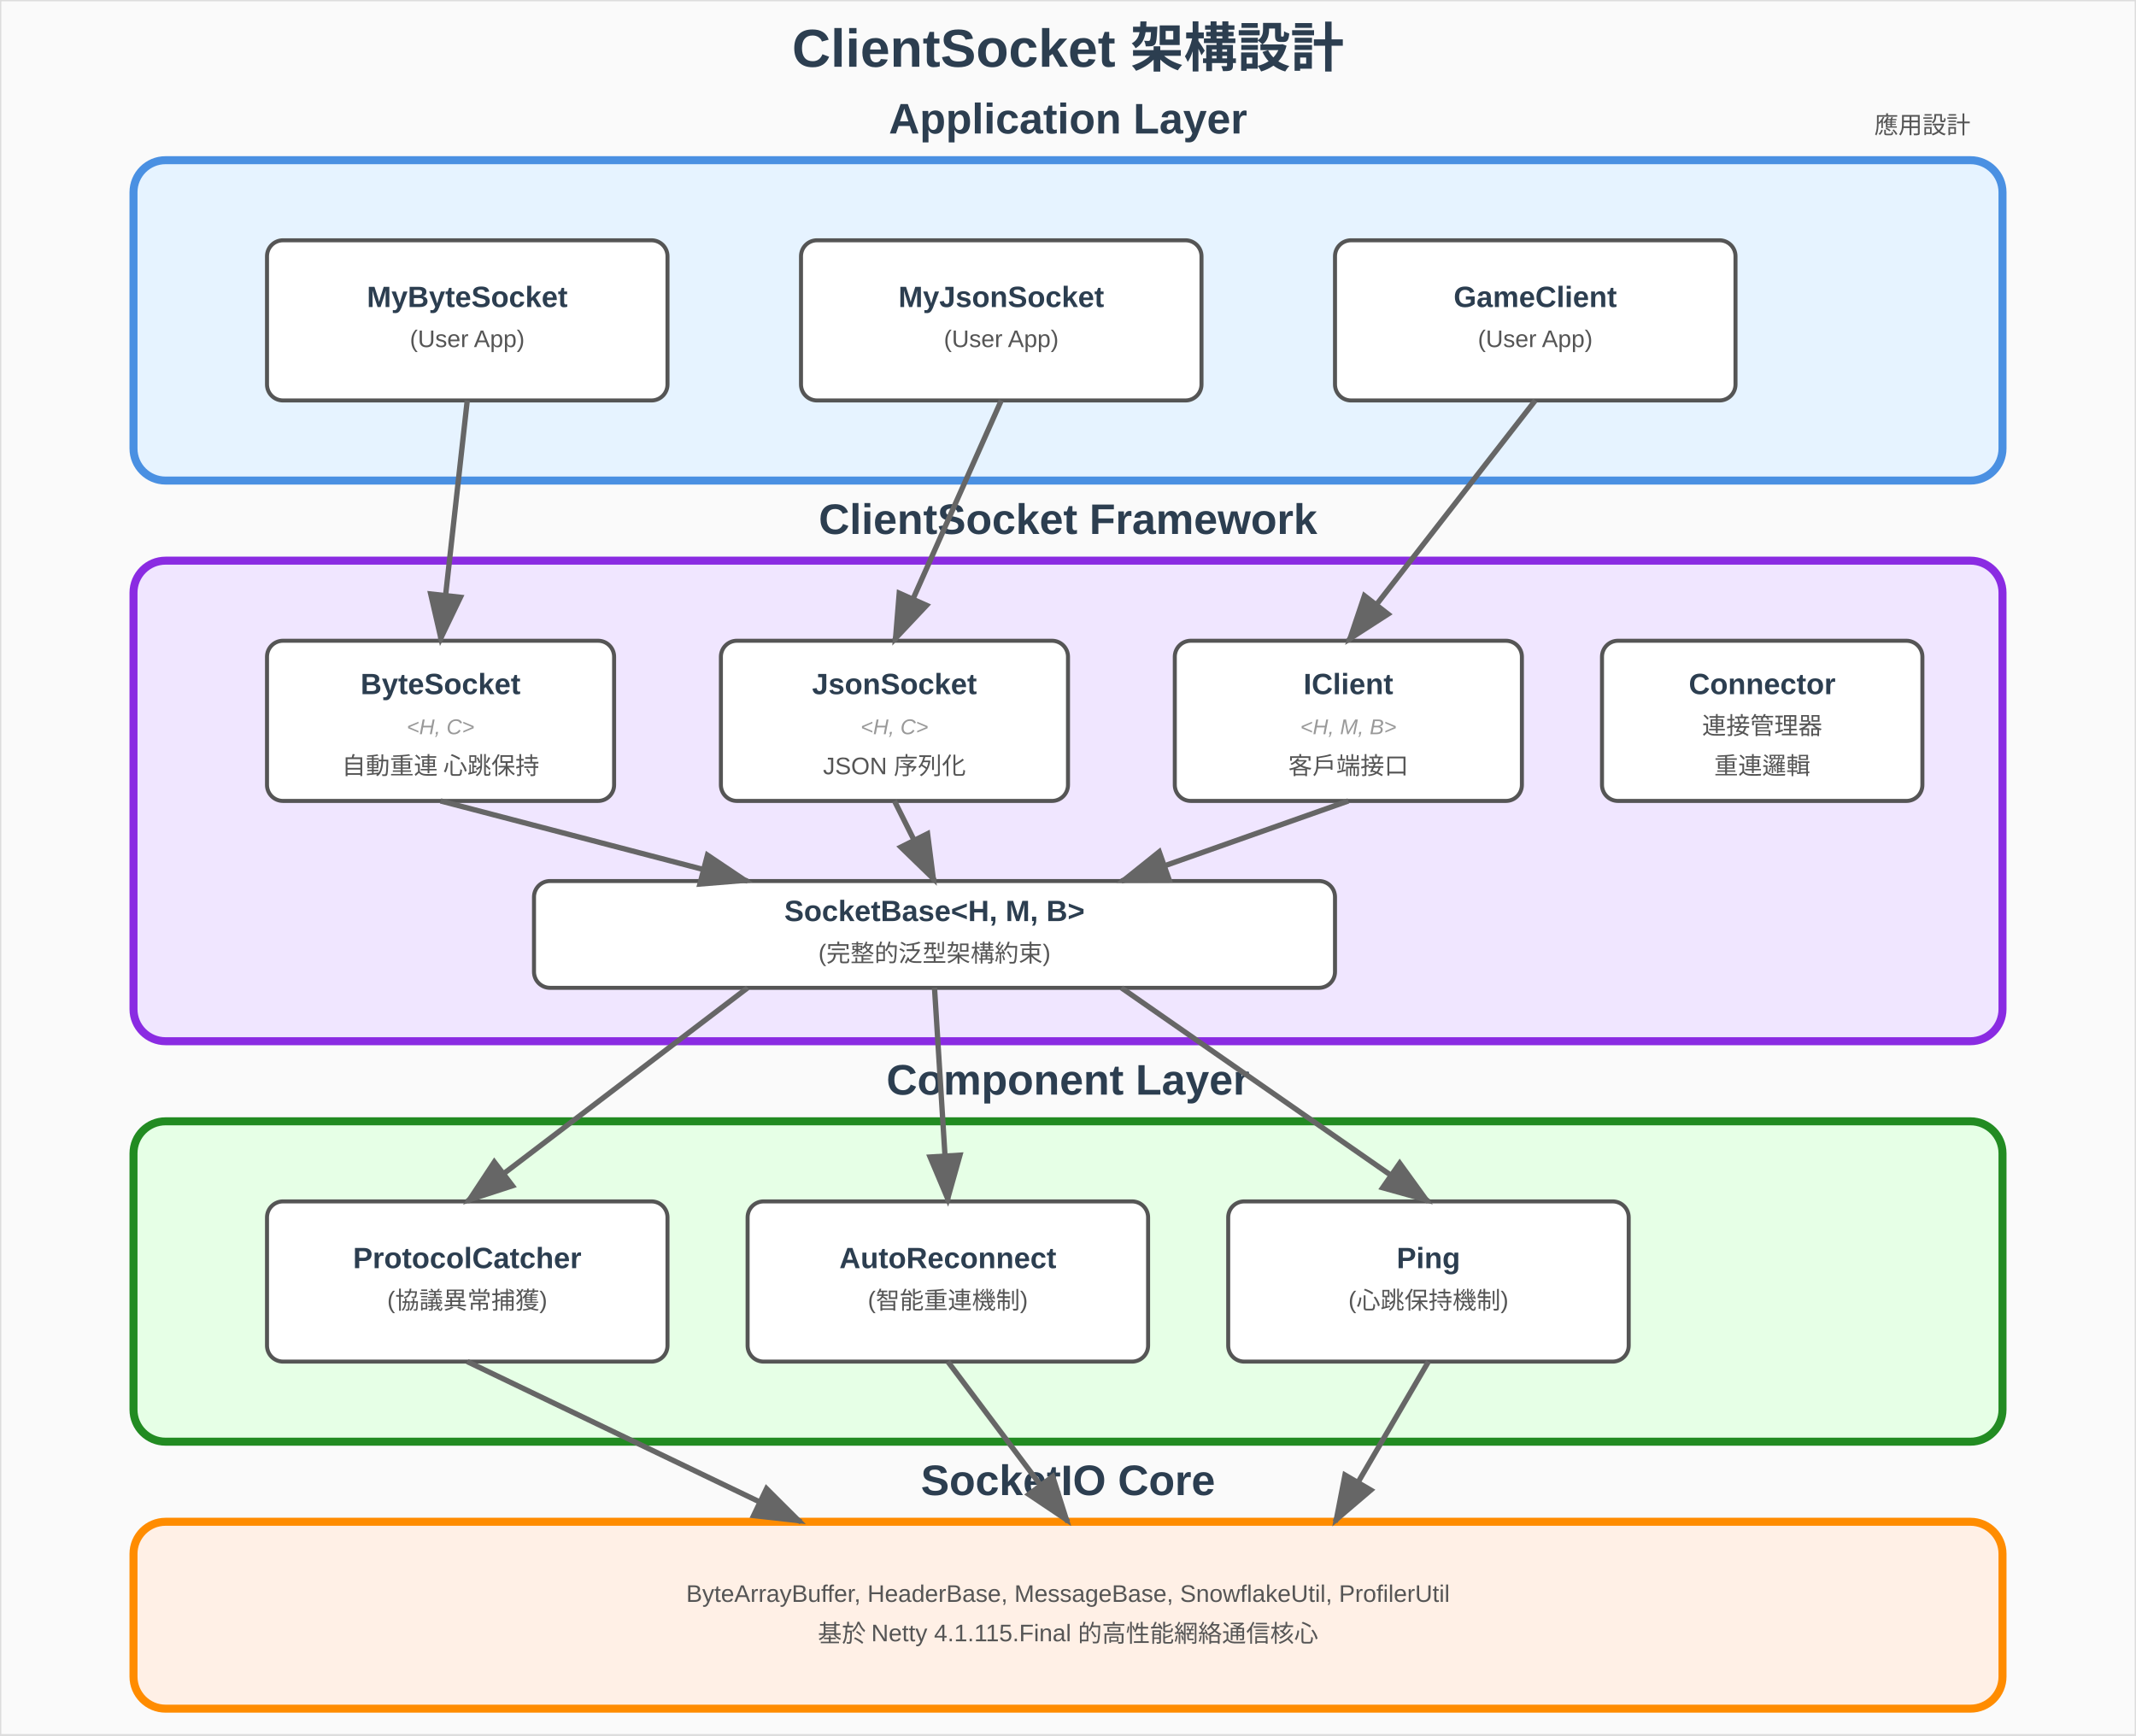
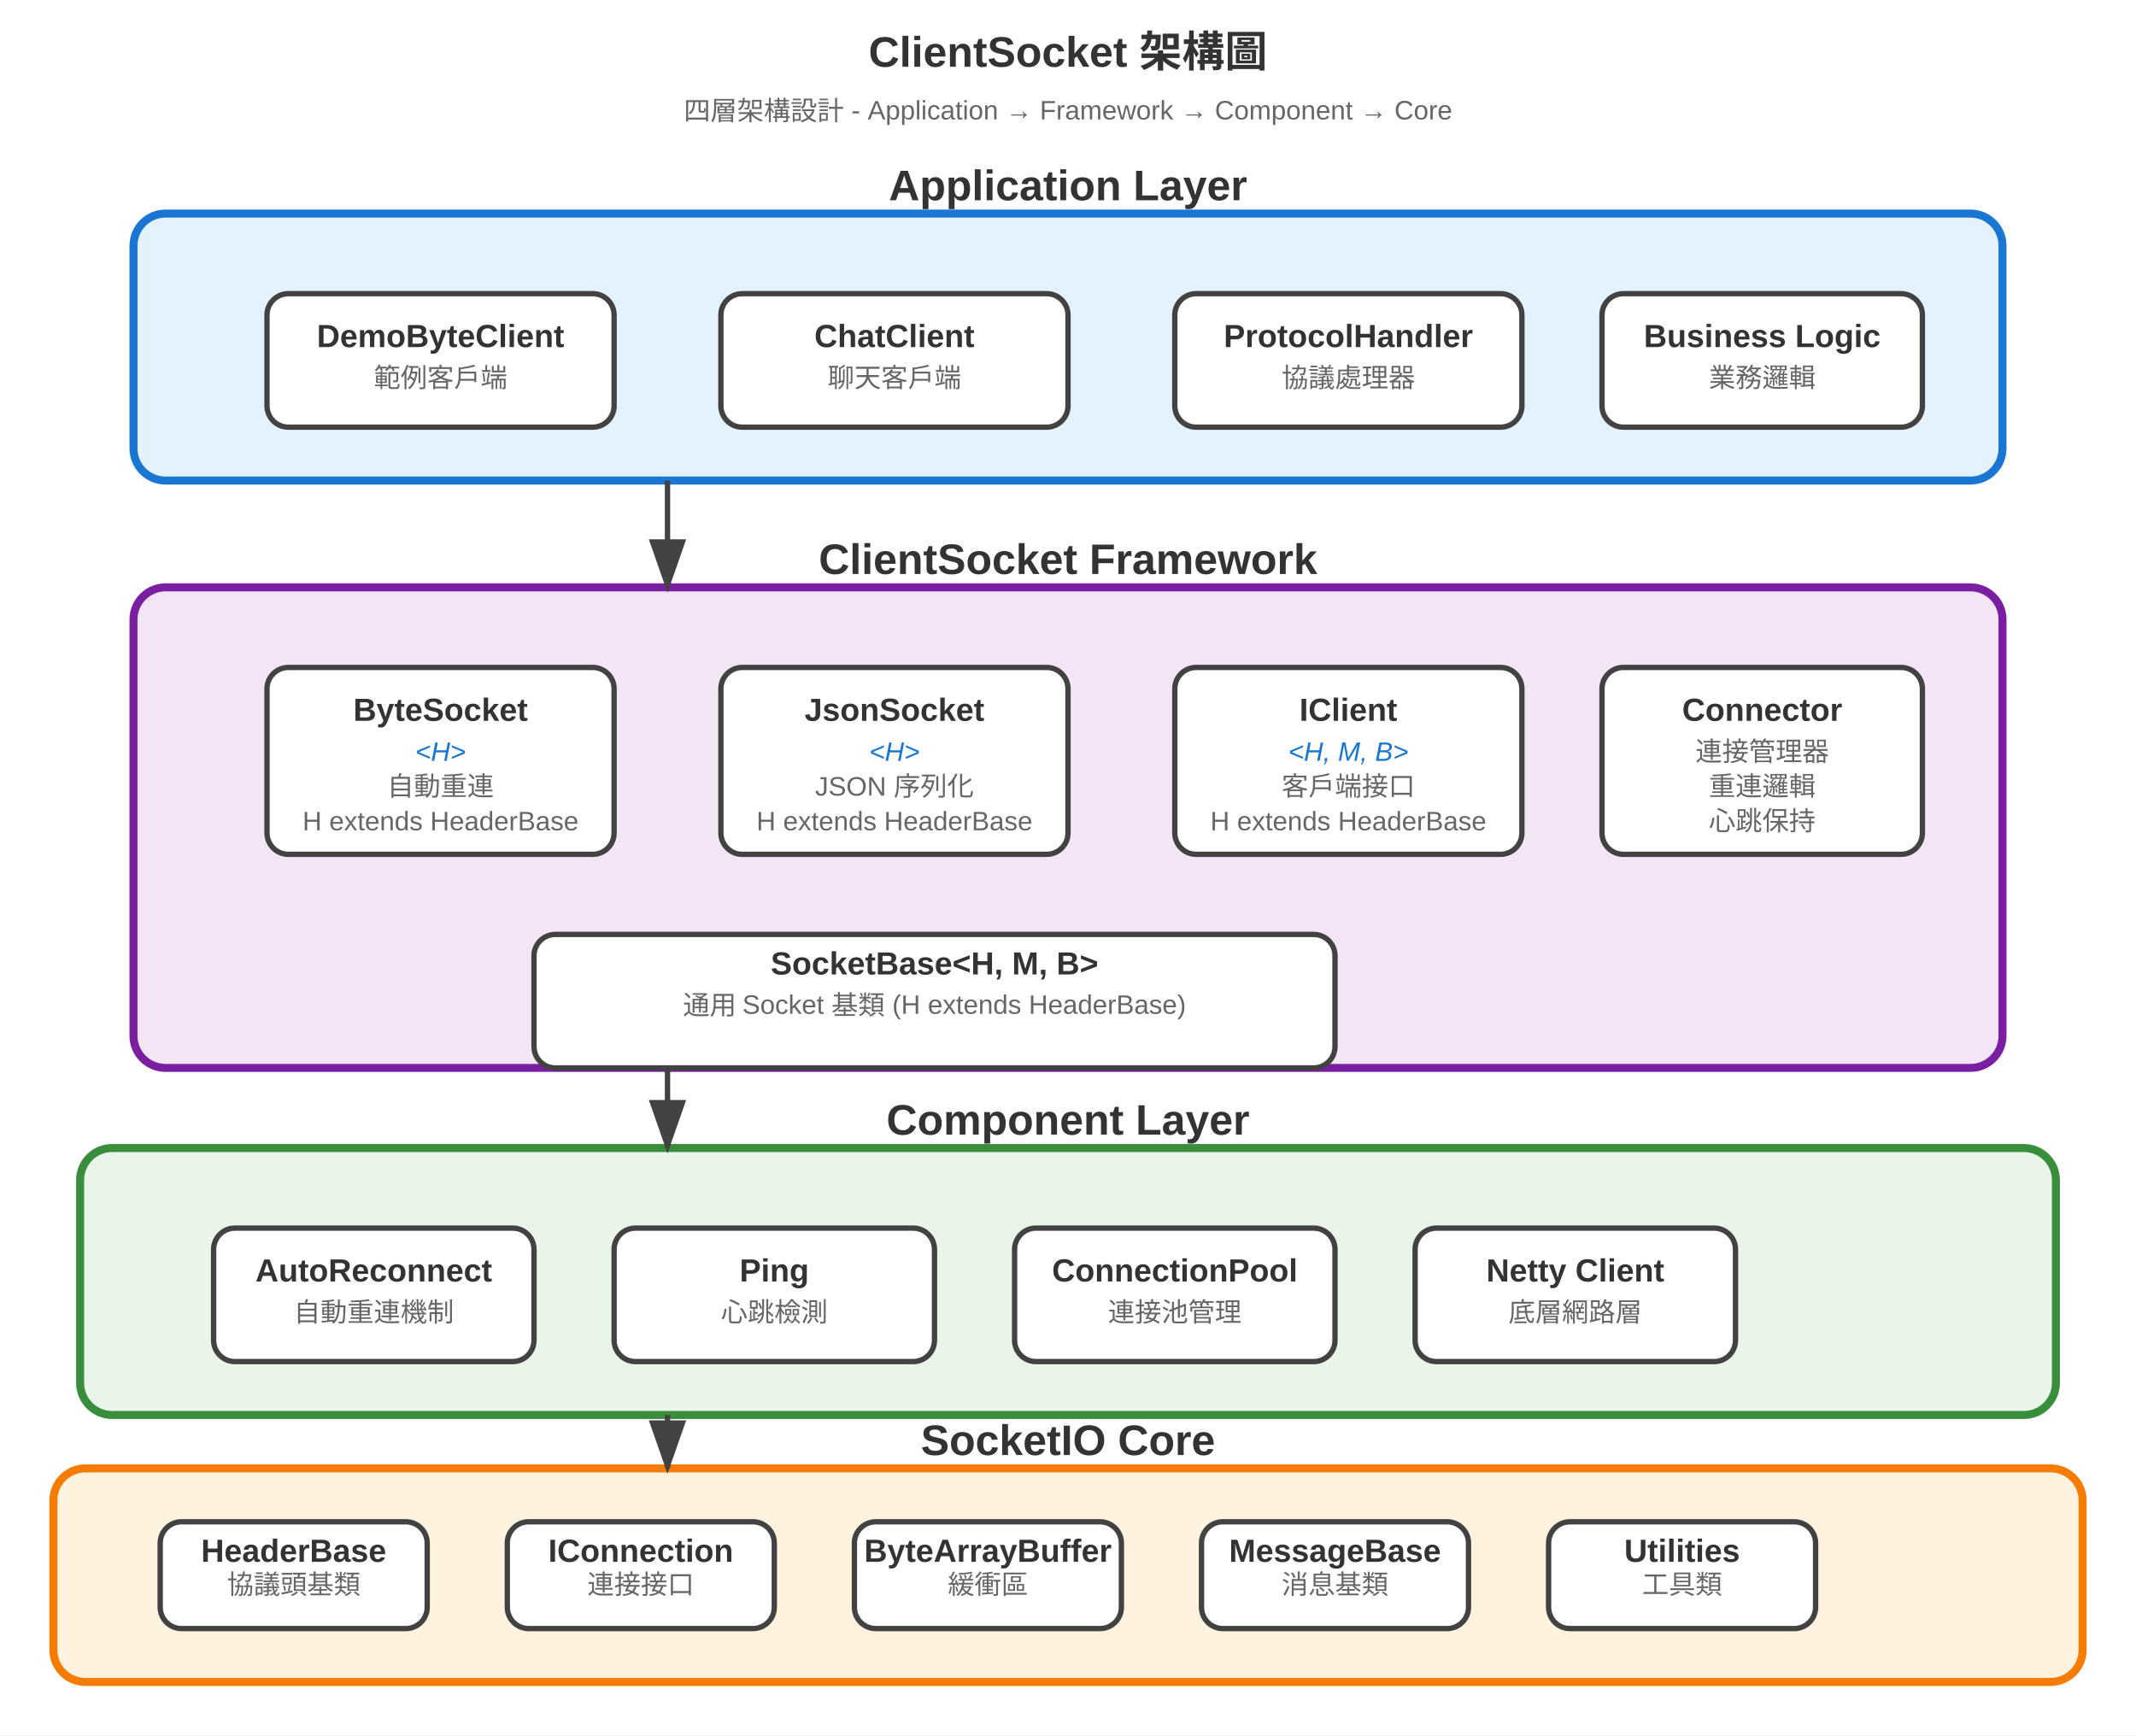
<svg xmlns="http://www.w3.org/2000/svg" width="800" height="650">
+   <rect width="100%" height="100%" fill="#ffffff" />
  <defs>
    <style>
-       .layer-box { stroke-width: 3; rx: 12; ry: 12; }
-       .app-layer { fill: #e6f3ff; stroke: #4a90e2; }
-       .client-layer { fill: #f0e6ff; stroke: #8a2be2; }
-       .component-layer { fill: #e6ffe6; stroke: #228b22; }
-       .core-layer { fill: #fff0e6; stroke: #ff8c00; }
-       .box { fill: #ffffff; stroke: #555; stroke-width: 1.5; rx: 6; ry: 6; }
-       .text { font-family: 'Microsoft YaHei', 'PingFang SC', Arial, sans-serif; text-anchor: middle; }
-       .layer-title { font-size: 16px; font-weight: bold; fill: #2c3e50; }
-       .component-title { font-size: 11px; font-weight: bold; fill: #2c3e50; }
-       .component-desc { font-size: 9px; fill: #555; }
-       .arrow { stroke: #666; stroke-width: 2; fill: none; marker-end: url(#arrowhead); }
-       .generic-text { font-size: 8px; fill: #999; font-style: italic; }
+       .layer-box { stroke-width: 3; rx: 12; ry: 12; fill: none; }
+       .app-layer { stroke: #1976d2; fill: #e3f2fd; }
+       .client-layer { stroke: #7b1fa2; fill: #f3e5f5; }
+       .component-layer { stroke: #388e3c; fill: #e8f5e8; }
+       .core-layer { stroke: #f57c00; fill: #fff3e0; }
+       .box { fill: #ffffff; stroke: #424242; stroke-width: 2; rx: 8; ry: 8; }
+       .text { text-anchor: middle; font-family: Arial, sans-serif; }
+       .layer-title { font-size: 16px; font-weight: bold; fill: #333; }
+       .component-title { font-size: 12px; font-weight: bold; fill: #333; }
+       .component-desc { font-size: 10px; fill: #666; }
+       .generic-text { font-size: 10px; fill: #1976d2; font-style: italic; }
+       .arrow { stroke: #424242; stroke-width: 2; fill: none; marker-end: url(#arrowhead); }
    </style>
    <marker id="arrowhead" markerWidth="10" markerHeight="7" refX="9" refY="3.5" orient="auto">
-       <polygon points="0 0, 10 3.5, 0 7" fill="#666" />
+       <polygon points="0 0, 10 3.5, 0 7" fill="#424242" />
    </marker>
  </defs>
-   <rect width="800" height="650" fill="#fafafa" stroke="#ddd" stroke-width="1" />
-   <text x="400" y="25" class="layer-title text" style="font-size: 20px; font-weight: bold;">ClientSocket 架構設計</text>
-   <g id="app-layer">
-     <rect x="50" y="60" width="700" height="120" class="layer-box app-layer" />
-     <text x="400" y="50" class="layer-title text">Application Layer</text>
-     <text x="720" y="50" class="component-desc text">應用設計</text>
-     <rect x="100" y="90" width="150" height="60" class="box" />
-     <text x="175" y="115" class="component-title text">MyByteSocket</text>
-     <text x="175" y="130" class="component-desc text">(User App)</text>
-     <rect x="300" y="90" width="150" height="60" class="box" />
-     <text x="375" y="115" class="component-title text">MyJsonSocket</text>
-     <text x="375" y="130" class="component-desc text">(User App)</text>
-     <rect x="500" y="90" width="150" height="60" class="box" />
-     <text x="575" y="115" class="component-title text">GameClient</text>
-     <text x="575" y="130" class="component-desc text">(User App)</text>
-   </g>
-   <g id="client-layer">
-     <rect x="50" y="210" width="700" height="180" class="layer-box client-layer" />
-     <text x="400" y="200" class="layer-title text">ClientSocket Framework</text>
-     <rect x="100" y="240" width="130" height="60" class="box" />
-     <text x="165" y="260" class="component-title text">ByteSocket</text>
-     <text x="165" y="275" class="generic-text text">&lt;H, C&gt;</text>
-     <text x="165" y="290" class="component-desc text">自動重連 心跳保持</text>
-     <rect x="270" y="240" width="130" height="60" class="box" />
-     <text x="335" y="260" class="component-title text">JsonSocket</text>
-     <text x="335" y="275" class="generic-text text">&lt;H, C&gt;</text>
-     <text x="335" y="290" class="component-desc text">JSON 序列化</text>
-     <rect x="440" y="240" width="130" height="60" class="box" />
-     <text x="505" y="260" class="component-title text">IClient</text>
-     <text x="505" y="275" class="generic-text text">&lt;H, M, B&gt;</text>
-     <text x="505" y="290" class="component-desc text">客戶端接口</text>
-     <rect x="600" y="240" width="120" height="60" class="box" />
-     <text x="660" y="260" class="component-title text">Connector</text>
-     <text x="660" y="275" class="component-desc text">連接管理器</text>
-     <text x="660" y="290" class="component-desc text">重連邏輯</text>
-     <rect x="200" y="330" width="300" height="40" class="box" />
-     <text x="350" y="345" class="component-title text">SocketBase&lt;H, M, B&gt;</text>
-     <text x="350" y="360" class="component-desc text">(完整的泛型架構約束)</text>
-   </g>
-   <g id="component-layer">
-     <rect x="50" y="420" width="700" height="120" class="layer-box component-layer" />
-     <text x="400" y="410" class="layer-title text">Component Layer</text>
-     <rect x="100" y="450" width="150" height="60" class="box" />
-     <text x="175" y="475" class="component-title text">ProtocolCatcher</text>
-     <text x="175" y="490" class="component-desc text">(協議異常捕獲)</text>
-     <rect x="280" y="450" width="150" height="60" class="box" />
-     <text x="355" y="475" class="component-title text">AutoReconnect</text>
-     <text x="355" y="490" class="component-desc text">(智能重連機制)</text>
-     <rect x="460" y="450" width="150" height="60" class="box" />
-     <text x="535" y="475" class="component-title text">Ping</text>
-     <text x="535" y="490" class="component-desc text">(心跳保持機制)</text>
-   </g>
-   <g id="core-layer">
-     <rect x="50" y="570" width="700" height="70" class="layer-box core-layer" />
-     <text x="400" y="560" class="layer-title text">SocketIO Core</text>
-     <text x="400" y="600" class="component-desc text">ByteArrayBuffer, HeaderBase, MessageBase, SnowflakeUtil, ProfilerUtil</text>
-     <text x="400" y="615" class="component-desc text">基於 Netty 4.1.115.Final 的高性能網絡通信核心</text>
-   </g>
-   <g id="arrows">
-     <line x1="175" y1="150" x2="165" y2="240" class="arrow" />
-     <line x1="375" y1="150" x2="335" y2="240" class="arrow" />
-     <line x1="575" y1="150" x2="505" y2="240" class="arrow" />
-     <line x1="165" y1="300" x2="280" y2="330" class="arrow" />
-     <line x1="335" y1="300" x2="350" y2="330" class="arrow" />
-     <line x1="505" y1="300" x2="420" y2="330" class="arrow" />
-     <line x1="280" y1="370" x2="175" y2="450" class="arrow" />
-     <line x1="350" y1="370" x2="355" y2="450" class="arrow" />
-     <line x1="420" y1="370" x2="535" y2="450" class="arrow" />
-     <line x1="175" y1="510" x2="300" y2="570" class="arrow" />
-     <line x1="355" y1="510" x2="400" y2="570" class="arrow" />
-     <line x1="535" y1="510" x2="500" y2="570" class="arrow" />
-   </g>
+   <text x="400" y="25" class="layer-title text">ClientSocket 架構圖</text>
+   <text x="400" y="45" class="component-desc text">四層架構設計 - Application → Framework → Component → Core</text>
+   <rect x="50" y="80" width="700" height="100" class="layer-box app-layer" />
+   <text x="400" y="75" class="layer-title text">Application Layer</text>
+   <rect x="100" y="110" width="130" height="50" class="box" />
+   <text x="165" y="130" class="component-title text">DemoByteClient</text>
+   <text x="165" y="145" class="component-desc text">範例客戶端</text>
+   <rect x="270" y="110" width="130" height="50" class="box" />
+   <text x="335" y="130" class="component-title text">ChatClient</text>
+   <text x="335" y="145" class="component-desc text">聊天客戶端</text>
+   <rect x="440" y="110" width="130" height="50" class="box" />
+   <text x="505" y="130" class="component-title text">ProtocolHandler</text>
+   <text x="505" y="145" class="component-desc text">協議處理器</text>
+   <rect x="600" y="110" width="120" height="50" class="box" />
+   <text x="660" y="130" class="component-title text">Business Logic</text>
+   <text x="660" y="145" class="component-desc text">業務邏輯</text>
+   <rect x="50" y="220" width="700" height="180" class="layer-box client-layer" />
+   <text x="400" y="215" class="layer-title text">ClientSocket Framework</text>
+   <rect x="100" y="250" width="130" height="70" class="box" />
+   <text x="165" y="270" class="component-title text">ByteSocket</text>
+   <text x="165" y="285" class="generic-text text">&lt;H&gt;</text>
+   <text x="165" y="298" class="component-desc text">自動重連</text>
+   <text x="165" y="311" class="component-desc text">H extends HeaderBase</text>
+   <rect x="270" y="250" width="130" height="70" class="box" />
+   <text x="335" y="270" class="component-title text">JsonSocket</text>
+   <text x="335" y="285" class="generic-text text">&lt;H&gt;</text>
+   <text x="335" y="298" class="component-desc text">JSON 序列化</text>
+   <text x="335" y="311" class="component-desc text">H extends HeaderBase</text>
+   <rect x="440" y="250" width="130" height="70" class="box" />
+   <text x="505" y="270" class="component-title text">IClient</text>
+   <text x="505" y="285" class="generic-text text">&lt;H, M, B&gt;</text>
+   <text x="505" y="298" class="component-desc text">客戶端接口</text>
+   <text x="505" y="311" class="component-desc text">H extends HeaderBase</text>
+   <rect x="600" y="250" width="120" height="70" class="box" />
+   <text x="660" y="270" class="component-title text">Connector</text>
+   <text x="660" y="285" class="component-desc text">連接管理器</text>
+   <text x="660" y="298" class="component-desc text">重連邏輯</text>
+   <text x="660" y="311" class="component-desc text">心跳保持</text>
+   <rect x="200" y="350" width="300" height="50" class="box" />
+   <text x="350" y="365" class="component-title text">SocketBase&lt;H, M, B&gt;</text>
+   <text x="350" y="380" class="component-desc text">通用 Socket 基類 (H extends HeaderBase)</text>
+   <rect x="30" y="430" width="740" height="100" class="layer-box component-layer" />
+   <text x="400" y="425" class="layer-title text">Component Layer</text>
+   <rect x="80" y="460" width="120" height="50" class="box" />
+   <text x="140" y="480" class="component-title text">AutoReconnect</text>
+   <text x="140" y="495" class="component-desc text">自動重連機制</text>
+   <rect x="230" y="460" width="120" height="50" class="box" />
+   <text x="290" y="480" class="component-title text">Ping</text>
+   <text x="290" y="495" class="component-desc text">心跳檢測</text>
+   <rect x="380" y="460" width="120" height="50" class="box" />
+   <text x="440" y="480" class="component-title text">ConnectionPool</text>
+   <text x="440" y="495" class="component-desc text">連接池管理</text>
+   <rect x="530" y="460" width="120" height="50" class="box" />
+   <text x="590" y="480" class="component-title text">Netty Client</text>
+   <text x="590" y="495" class="component-desc text">底層網路層</text>
+   <rect x="20" y="550" width="760" height="80" class="layer-box core-layer" />
+   <text x="400" y="545" class="layer-title text">SocketIO Core</text>
+   <rect x="60" y="570" width="100" height="40" class="box" />
+   <text x="110" y="585" class="component-title text">HeaderBase</text>
+   <text x="110" y="597" class="component-desc text">協議頭基類</text>
+   <rect x="190" y="570" width="100" height="40" class="box" />
+   <text x="240" y="585" class="component-title text">IConnection</text>
+   <text x="240" y="597" class="component-desc text">連接接口</text>
+   <rect x="320" y="570" width="100" height="40" class="box" />
+   <text x="370" y="585" class="component-title text">ByteArrayBuffer</text>
+   <text x="370" y="597" class="component-desc text">緩衝區</text>
+   <rect x="450" y="570" width="100" height="40" class="box" />
+   <text x="500" y="585" class="component-title text">MessageBase</text>
+   <text x="500" y="597" class="component-desc text">消息基類</text>
+   <rect x="580" y="570" width="100" height="40" class="box" />
+   <text x="630" y="585" class="component-title text">Utilities</text>
+   <text x="630" y="597" class="component-desc text">工具類</text>
+   <path class="arrow" d="M 250 180 L 250 220" />
+   <path class="arrow" d="M 250 400 L 250 430" />
+   <path class="arrow" d="M 250 530 L 250 550" />
</svg>
